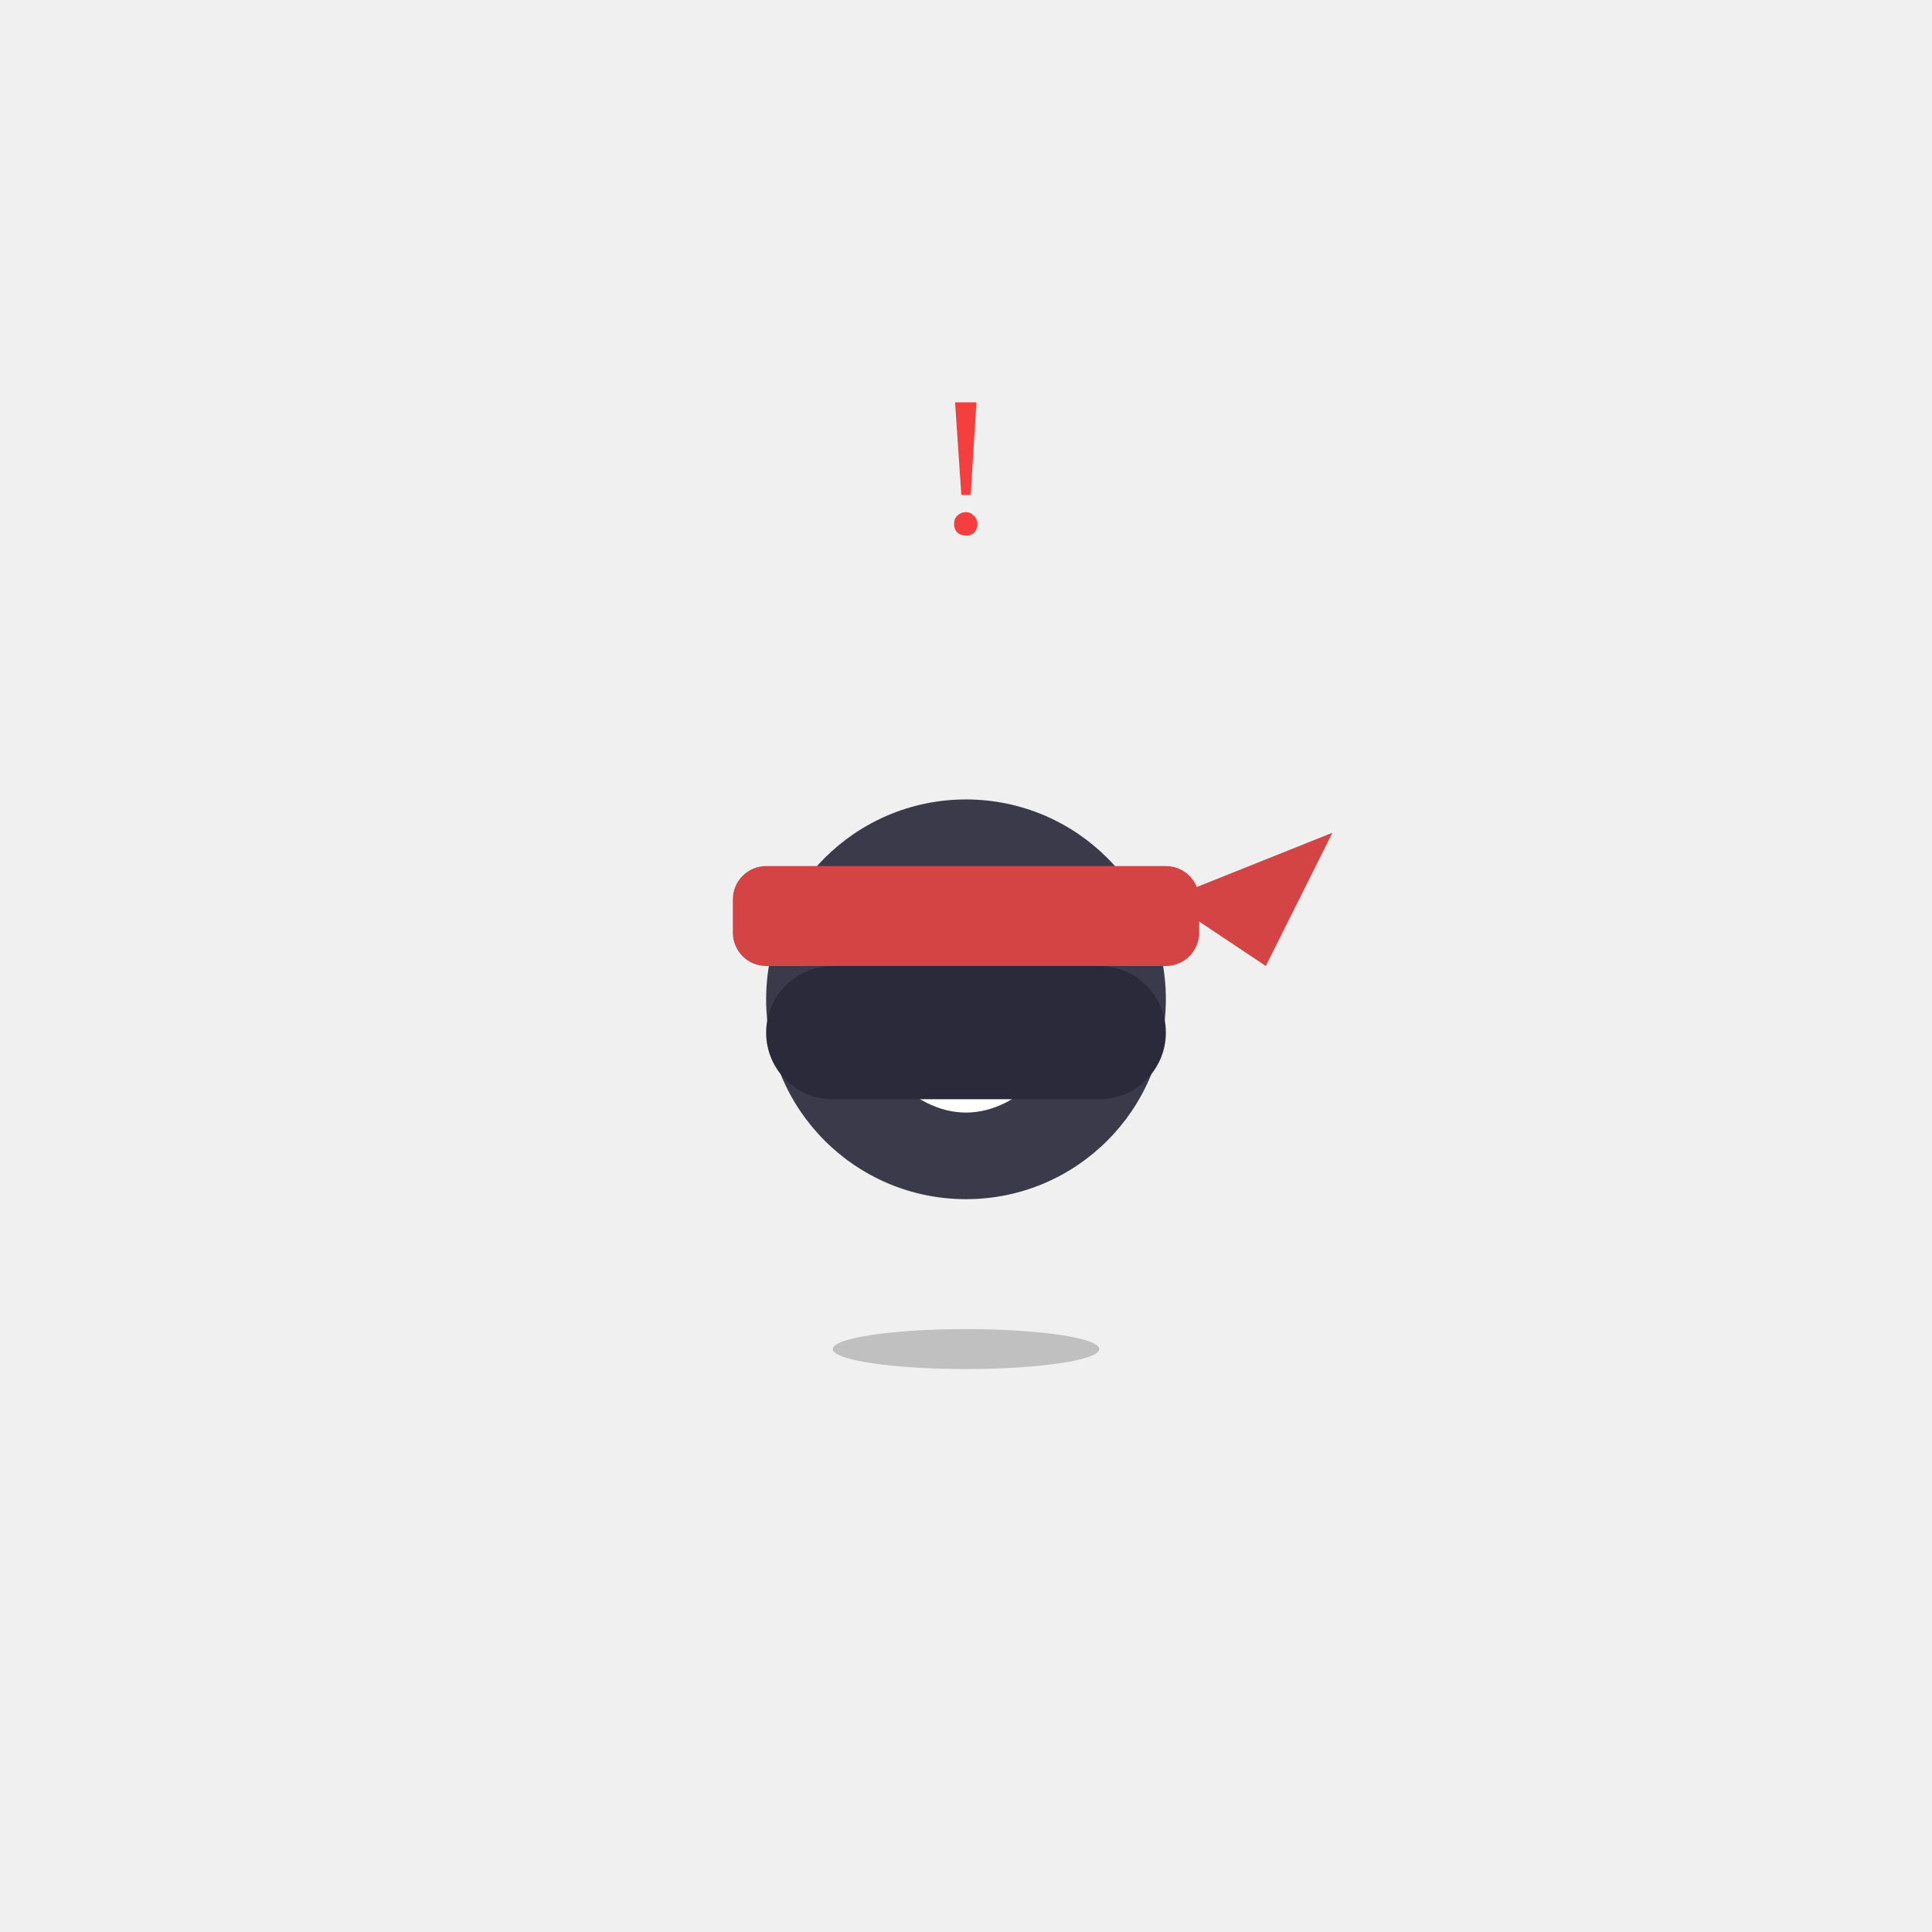
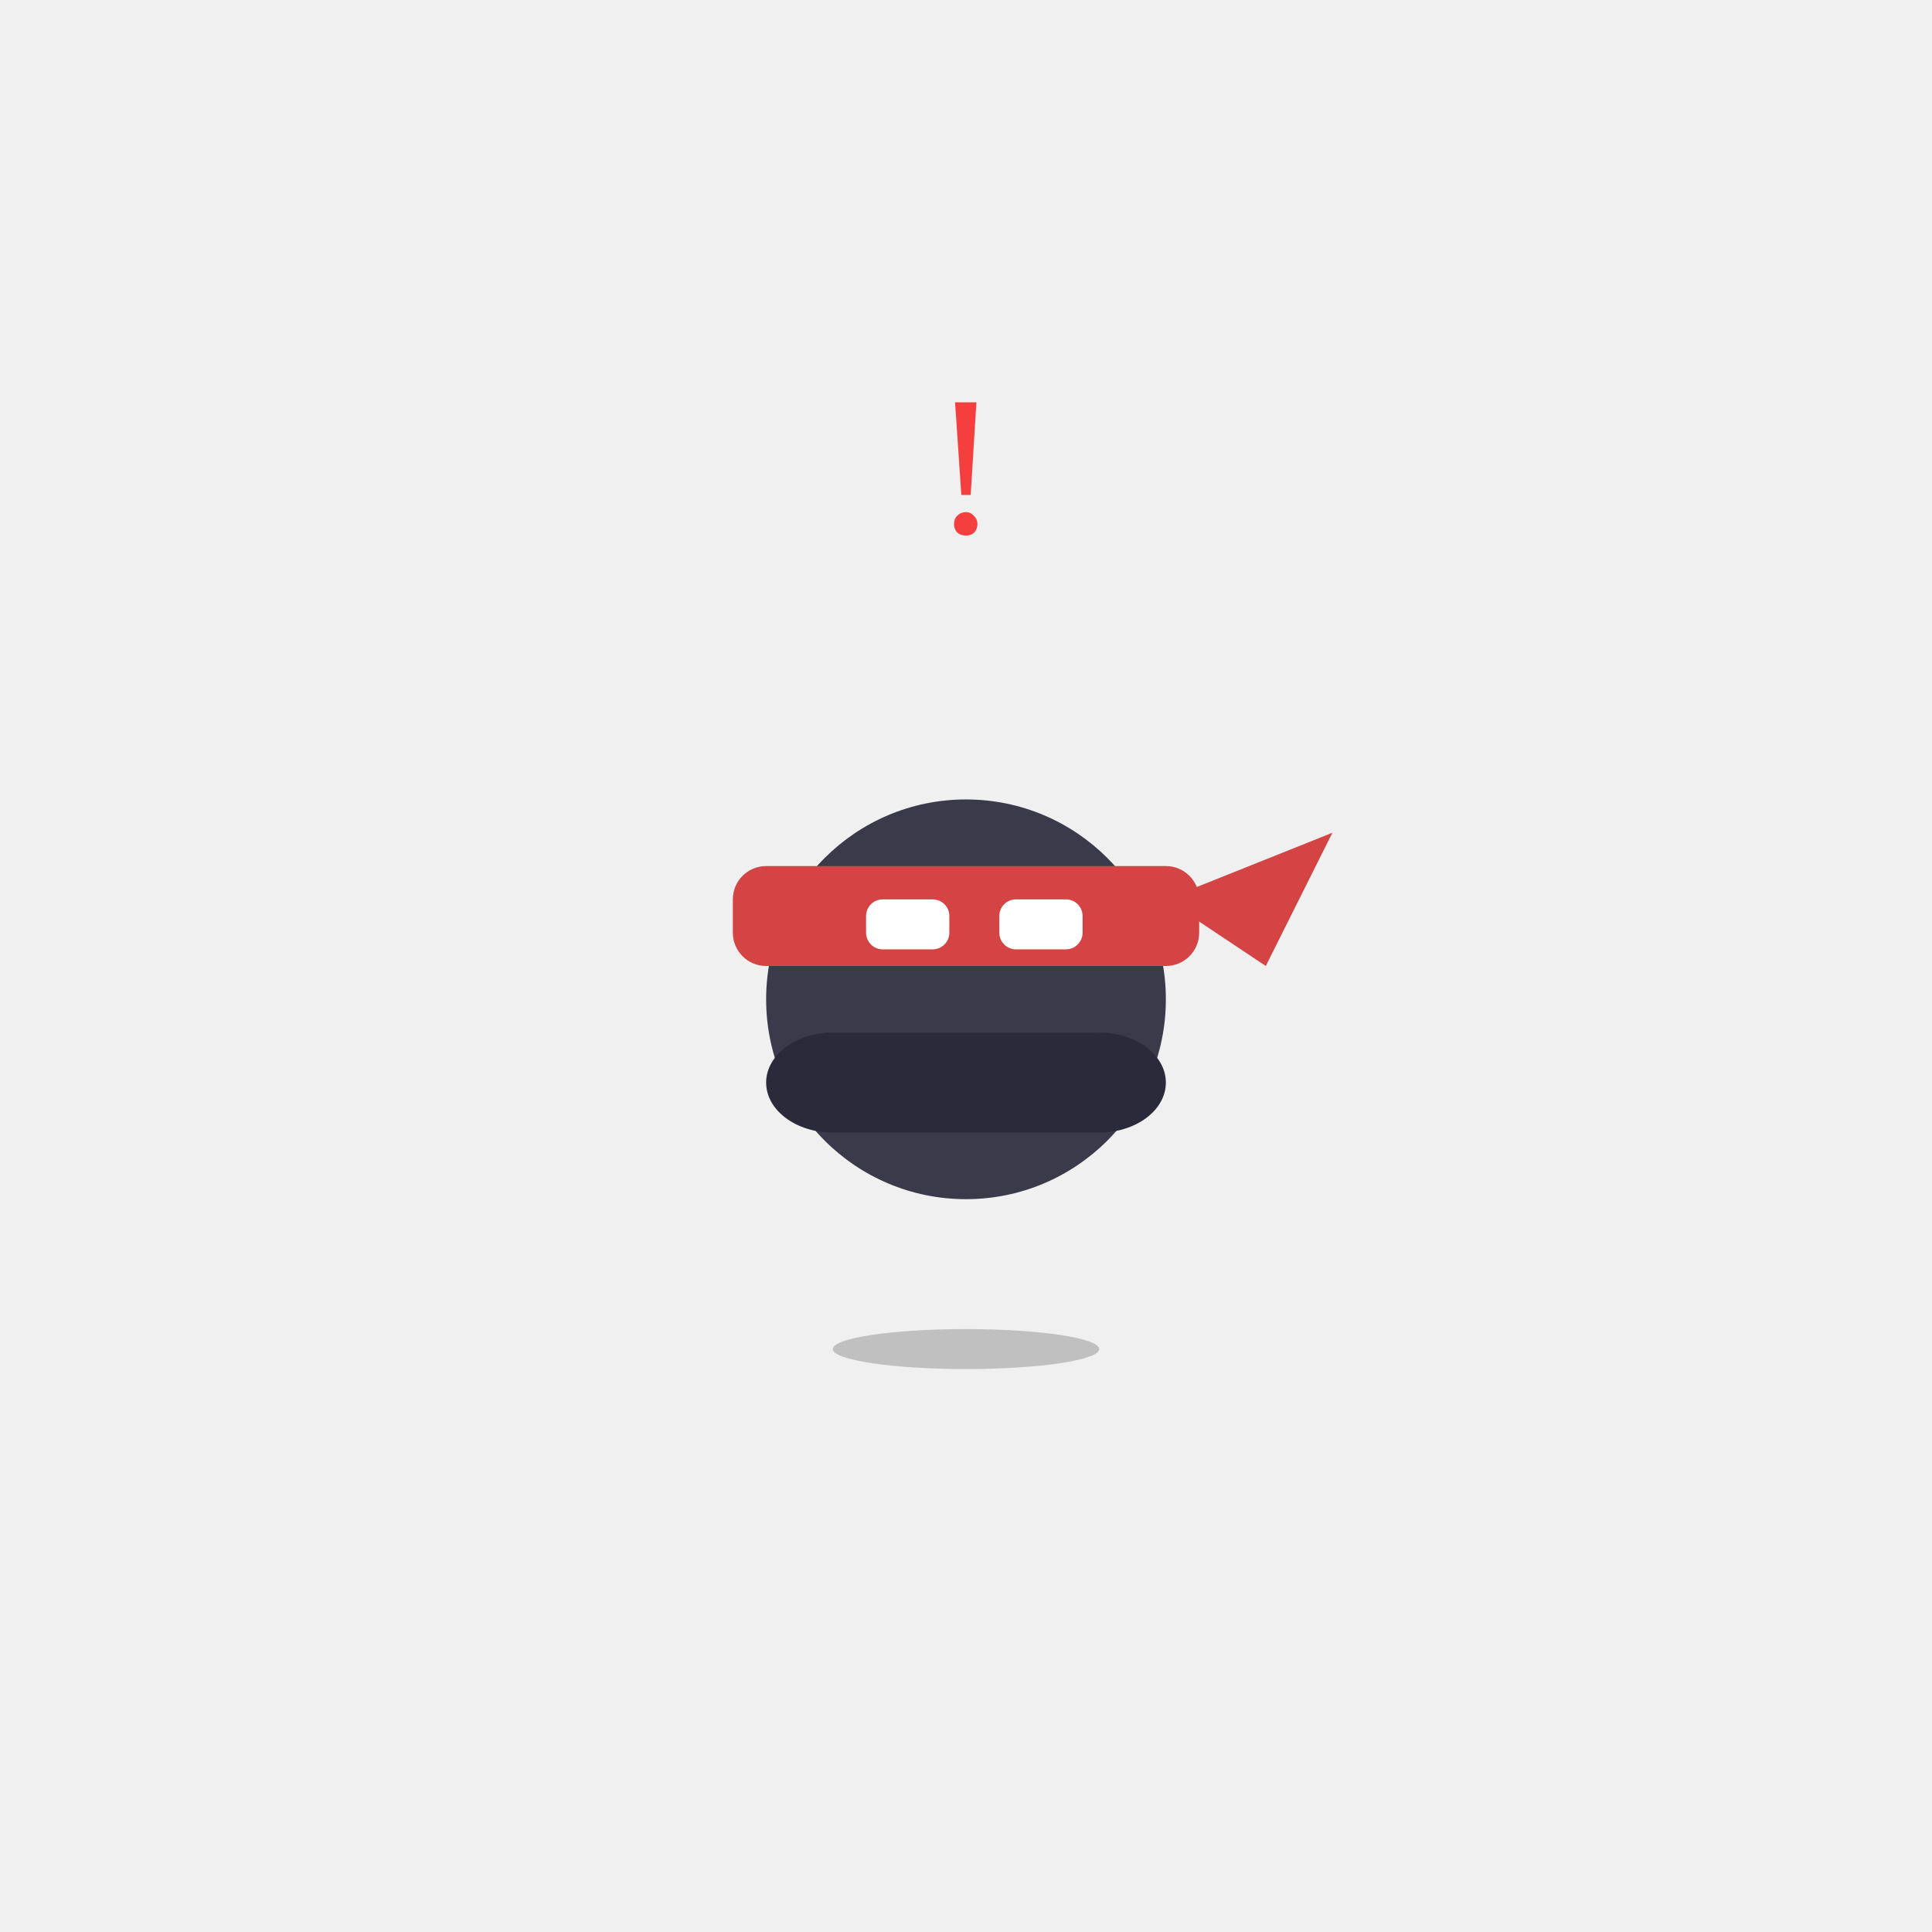
<svg xmlns="http://www.w3.org/2000/svg" viewBox="-18 -18 58 58" fill="none">
  <defs>
    <style>
-       .idle-body { transform-origin: 11px 18px; animation: idle-breathe 3.2s ease-in-out infinite, idle-sway 6s ease-in-out infinite;  }
+       .idle-body { transform-origin: 11px 18px; animation: idle-breathe 3.2s ease-in-out infinite, idle-sway 6s ease-in-out infinite; animation: happy-bounce 0.5s ease infinite; }
      .idle-eye { transform-origin: 11px 11px; animation: idle-blink 4s ease-in-out infinite; }
      .idle-shadow { transform-origin: 11px 22.5px; animation: idle-shadow-pulse 3.2s ease-in-out infinite; }
      .think-bubble { animation: think-bubble-float 3s ease-in-out infinite; }
      .zzz text { animation: zzz-float 2s ease-in-out infinite; }
      @keyframes idle-breathe { 0%,100% { transform: scaleY(1) translateY(0); } 50% { transform: scaleY(0.97) translateY(0.3px); } }
      @keyframes idle-sway { 0%,100% { transform: rotate(0deg); } 25% { transform: rotate(1.2deg); } 75% { transform: rotate(-1.2deg); } }
      @keyframes idle-blink { 0%,8%,100% { transform: scaleY(1); } 4% { transform: scaleY(0.08); } }
      @keyframes idle-shadow-pulse { 0%,100% { transform: scaleX(1); opacity: 0.35; } 50% { transform: scaleX(0.96); opacity: 0.28; } }
      @keyframes wk-bob { 0%,100% { transform: translateY(0); } 50% { transform: translateY(-1.5px); } }
      @keyframes happy-bounce { 0%,100% { transform: translateY(0) rotate(0); } 50% { transform: translateY(-3px) rotate(3deg); } }
      @keyframes think-bubble-float { 0%,100% { transform: translateY(0); opacity: 0.8; } 50% { transform: translateY(-2px); opacity: 1; } }
      @keyframes zzz-float { 0%,100% { transform: translateY(0); opacity: 0.3; } 50% { transform: translateY(-3px); opacity: 0.8; } }
    </style>
  </defs>
  <ellipse class="idle-shadow" cx="11" cy="22.5" rx="4" ry="0.6" fill="#c0c0c0" />
  <g class="idle-body">
    <rect x="5" y="6" width="12" height="12" rx="6" fill="#3A3A4A" />
-     <g class="idle-eye">
-       <rect x="9" y="10" width="2" height="2" fill="#FFFFFF" />
-       <rect x="12" y="10" width="2" height="2" fill="#FFFFFF" />
-     </g>
-     <path d="M9 14 Q11 16 13 14" stroke="#FFFFFF" stroke-width="0.8" stroke-linecap="round" fill="none" />
    <rect x="4" y="8" width="14" height="3" rx="1" fill="#D44444" />
    <polygon points="17,9 22,7 20,11" fill="#D44444" />
-     <rect x="5" y="11" width="12" height="4" rx="2" fill="#2A2A3A" />
+     <rect x="5" y="13" width="12" height="3" rx="2" fill="#2A2A3A" />
+     <g class="idle-eye">
+       <rect x="8" y="9" width="2.5" height="1.5" rx="0.5" fill="#FFFFFF" />
+       <rect x="12" y="9" width="2.5" height="1.5" rx="0.5" fill="#FFFFFF" />
+     </g>
  </g>
  <text x="11" y="-2" text-anchor="middle" font-size="6" fill="#f53f3f">!</text>
</svg>
